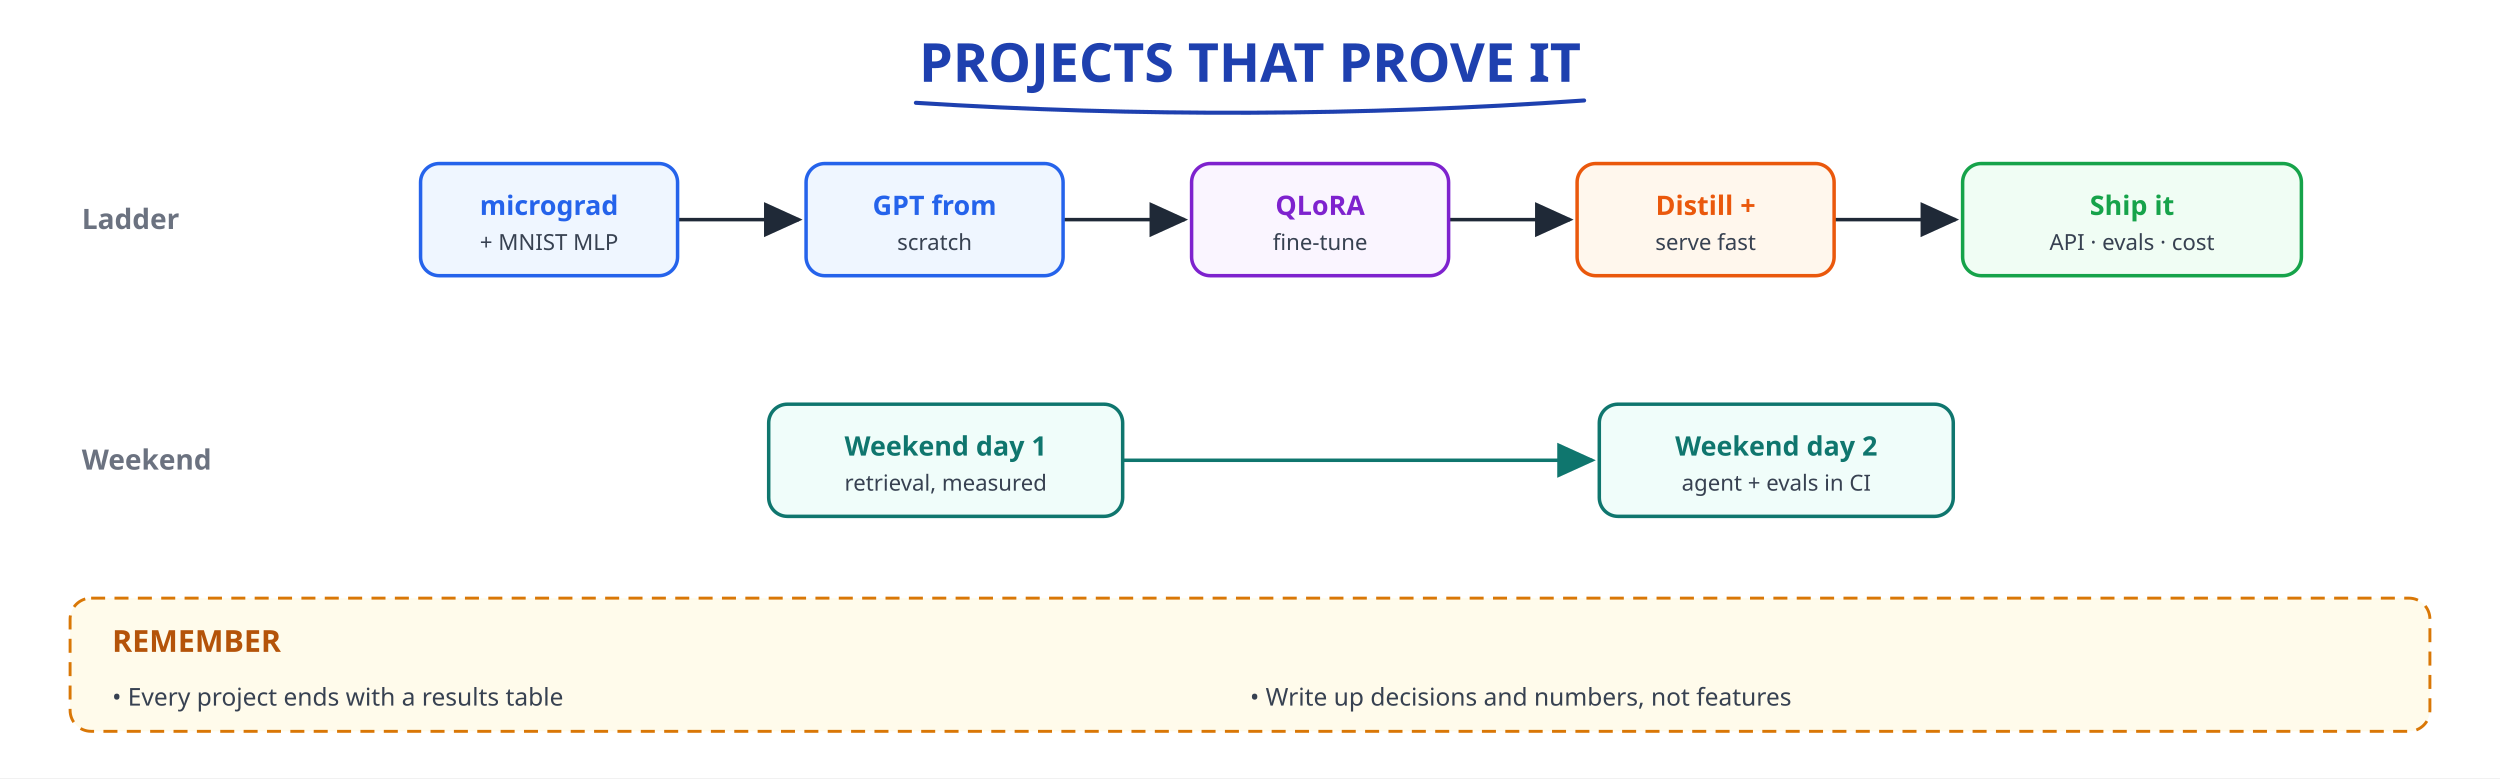
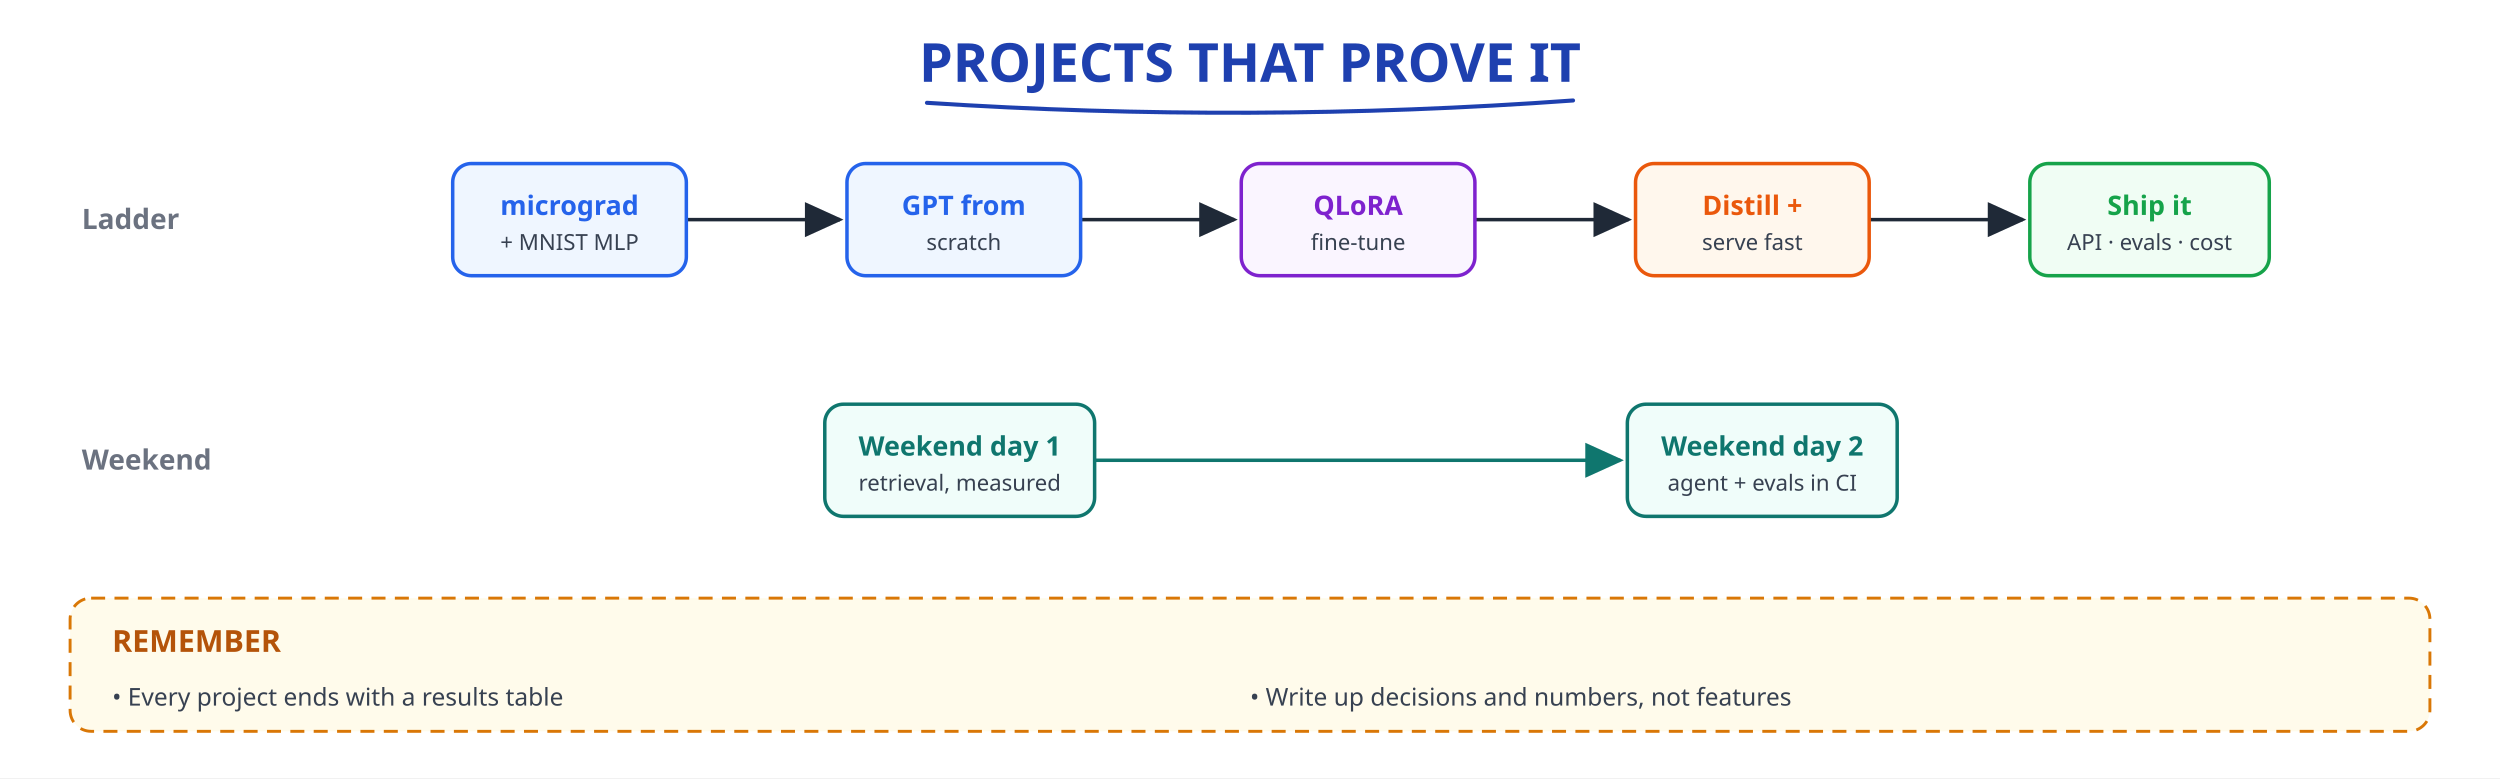
<svg xmlns="http://www.w3.org/2000/svg" width="2140" height="666" viewBox="0 0 2140 666">
  <defs>
    <marker id="ah-blue" markerWidth="12" markerHeight="10" refX="10" refY="5" orient="auto">
      <path d="M0,0 L11,5 L0,10 z" fill="#2563eb" />
    </marker>
    <marker id="ah-green" markerWidth="12" markerHeight="10" refX="10" refY="5" orient="auto">
      <path d="M0,0 L11,5 L0,10 z" fill="#16a34a" />
    </marker>
    <marker id="ah-orange" markerWidth="12" markerHeight="10" refX="10" refY="5" orient="auto">
      <path d="M0,0 L11,5 L0,10 z" fill="#ea580c" />
    </marker>
    <marker id="ah-purple" markerWidth="12" markerHeight="10" refX="10" refY="5" orient="auto">
      <path d="M0,0 L11,5 L0,10 z" fill="#7e22ce" />
    </marker>
    <marker id="ah-pink" markerWidth="12" markerHeight="10" refX="10" refY="5" orient="auto">
      <path d="M0,0 L11,5 L0,10 z" fill="#db2777" />
    </marker>
    <marker id="ah-red" markerWidth="12" markerHeight="10" refX="10" refY="5" orient="auto">
      <path d="M0,0 L11,5 L0,10 z" fill="#dc2626" />
    </marker>
    <marker id="ah-ink" markerWidth="12" markerHeight="10" refX="10" refY="5" orient="auto">
      <path d="M0,0 L11,5 L0,10 z" fill="#1f2937" />
    </marker>
    <marker id="ah-teal" markerWidth="12" markerHeight="10" refX="10" refY="5" orient="auto">
      <path d="M0,0 L11,5 L0,10 z" fill="#0f766e" />
    </marker>
  </defs>
  <rect width="2140" height="666" fill="#ffffff" />
  <text x="1070.0" y="70" font-family="Marker Felt" font-size="46" fill="#1e40af" text-anchor="middle" font-weight="bold">PROJECTS THAT PROVE IT</text>
-   <path d="M784.0,88 Q1070.0,106 1356.0,86" stroke="#1e40af" stroke-width="3.5" fill="none" stroke-linecap="round" />
+   <path d="M793.477,88 Q1070.0,106 1346.523,86" stroke="#1e40af" stroke-width="3.5" fill="none" stroke-linecap="round" />
  <text x="70" y="196.0" font-family="Marker Felt" font-size="24" fill="#6b7280" font-weight="bold">Ladder</text>
  <text x="70" y="402.0" font-family="Marker Felt" font-size="24" fill="#6b7280" font-weight="bold">Weekend</text>
-   <line x1="580.0" y1="188.0" x2="684.0" y2="188.0" stroke="#1f2937" stroke-width="3" marker-end="url(#ah-ink)" />
-   <line x1="910.0" y1="188.0" x2="1014.0" y2="188.0" stroke="#1f2937" stroke-width="3" marker-end="url(#ah-ink)" />
-   <line x1="1240.0" y1="188.0" x2="1344.0" y2="188.0" stroke="#1f2937" stroke-width="3" marker-end="url(#ah-ink)" />
-   <line x1="1570.0" y1="188.0" x2="1674.0" y2="188.0" stroke="#1f2937" stroke-width="3" marker-end="url(#ah-ink)" />
-   <line x1="961.0" y1="394.0" x2="1363.0" y2="394.0" stroke="#0f766e" stroke-width="3" marker-end="url(#ah-teal)" />
-   <rect x="360.0" y="140.0" width="220" height="96" rx="16" fill="#eff6ff" stroke="#2563eb" stroke-width="3" />
-   <text x="470.0" y="184.0" font-family="Chalkboard SE" font-size="23" fill="#2563eb" text-anchor="middle" font-weight="bold">micrograd</text>
-   <text x="470.0" y="214.0" font-family="Chalkboard SE" font-size="19" fill="#374151" text-anchor="middle">+ MNIST MLP</text>
-   <rect x="690.0" y="140.0" width="220" height="96" rx="16" fill="#eff6ff" stroke="#2563eb" stroke-width="3" />
-   <text x="800.0" y="184.0" font-family="Chalkboard SE" font-size="23" fill="#2563eb" text-anchor="middle" font-weight="bold">GPT from</text>
-   <text x="800.0" y="214.0" font-family="Chalkboard SE" font-size="19" fill="#374151" text-anchor="middle">scratch</text>
-   <rect x="1020.0" y="140.0" width="220" height="96" rx="16" fill="#faf5ff" stroke="#7e22ce" stroke-width="3" />
-   <text x="1130.0" y="184.0" font-family="Chalkboard SE" font-size="23" fill="#7e22ce" text-anchor="middle" font-weight="bold">QLoRA</text>
-   <text x="1130.0" y="214.0" font-family="Chalkboard SE" font-size="19" fill="#374151" text-anchor="middle">fine-tune</text>
-   <rect x="1350.0" y="140.0" width="220" height="96" rx="16" fill="#fff7ed" stroke="#ea580c" stroke-width="3" />
-   <text x="1460.0" y="184.0" font-family="Chalkboard SE" font-size="23" fill="#ea580c" text-anchor="middle" font-weight="bold">Distill +</text>
-   <text x="1460.0" y="214.0" font-family="Chalkboard SE" font-size="19" fill="#374151" text-anchor="middle">serve fast</text>
-   <rect x="1680.0" y="140.0" width="290" height="96" rx="16" fill="#f0fdf4" stroke="#16a34a" stroke-width="3" />
-   <text x="1825.0" y="184.0" font-family="Chalkboard SE" font-size="23" fill="#16a34a" text-anchor="middle" font-weight="bold">Ship it</text>
-   <text x="1825.0" y="214.0" font-family="Chalkboard SE" font-size="19" fill="#374151" text-anchor="middle">API · evals · cost</text>
-   <rect x="658.0" y="346.0" width="303" height="96" rx="16" fill="#f0fdfa" stroke="#0f766e" stroke-width="3" />
-   <text x="809.5" y="390.0" font-family="Chalkboard SE" font-size="23" fill="#0f766e" text-anchor="middle" font-weight="bold">Weekend day 1</text>
-   <text x="809.5" y="420.0" font-family="Chalkboard SE" font-size="19" fill="#374151" text-anchor="middle">retrieval, measured</text>
-   <rect x="1369.0" y="346.0" width="303" height="96" rx="16" fill="#f0fdfa" stroke="#0f766e" stroke-width="3" />
-   <text x="1520.5" y="390.0" font-family="Chalkboard SE" font-size="23" fill="#0f766e" text-anchor="middle" font-weight="bold">Weekend day 2</text>
-   <text x="1520.5" y="420.0" font-family="Chalkboard SE" font-size="19" fill="#374151" text-anchor="middle">agent + evals in CI</text>
+   <line x1="587.505" y1="188.0" x2="719.01" y2="188.0" stroke="#1f2937" stroke-width="3" marker-end="url(#ah-ink)" />
+   <line x1="925.01" y1="188.0" x2="1056.516" y2="188.0" stroke="#1f2937" stroke-width="3" marker-end="url(#ah-ink)" />
+   <line x1="1262.516" y1="188.0" x2="1394.021" y2="188.0" stroke="#1f2937" stroke-width="3" marker-end="url(#ah-ink)" />
+   <line x1="1600.021" y1="188.0" x2="1731.526" y2="188.0" stroke="#1f2937" stroke-width="3" marker-end="url(#ah-ink)" />
+   <line x1="936.995" y1="394.0" x2="1387.005" y2="394.0" stroke="#0f766e" stroke-width="3" marker-end="url(#ah-teal)" />
+   <rect x="387.505" y="140.0" width="200" height="96" rx="16" fill="#eff6ff" stroke="#2563eb" stroke-width="3" />
+   <text x="487.505" y="184.0" font-family="Chalkboard SE" font-size="23" fill="#2563eb" text-anchor="middle" font-weight="bold">micrograd</text>
+   <text x="487.505" y="214.0" font-family="Chalkboard SE" font-size="19" fill="#374151" text-anchor="middle">+ MNIST MLP</text>
+   <rect x="725.01" y="140.0" width="200" height="96" rx="16" fill="#eff6ff" stroke="#2563eb" stroke-width="3" />
+   <text x="825.01" y="184.0" font-family="Chalkboard SE" font-size="23" fill="#2563eb" text-anchor="middle" font-weight="bold">GPT from</text>
+   <text x="825.01" y="214.0" font-family="Chalkboard SE" font-size="19" fill="#374151" text-anchor="middle">scratch</text>
+   <rect x="1062.516" y="140.0" width="200" height="96" rx="16" fill="#faf5ff" stroke="#7e22ce" stroke-width="3" />
+   <text x="1162.516" y="184.0" font-family="Chalkboard SE" font-size="23" fill="#7e22ce" text-anchor="middle" font-weight="bold">QLoRA</text>
+   <text x="1162.516" y="214.0" font-family="Chalkboard SE" font-size="19" fill="#374151" text-anchor="middle">fine-tune</text>
+   <rect x="1400.021" y="140.0" width="200" height="96" rx="16" fill="#fff7ed" stroke="#ea580c" stroke-width="3" />
+   <text x="1500.021" y="184.0" font-family="Chalkboard SE" font-size="23" fill="#ea580c" text-anchor="middle" font-weight="bold">Distill +</text>
+   <text x="1500.021" y="214.0" font-family="Chalkboard SE" font-size="19" fill="#374151" text-anchor="middle">serve fast</text>
+   <rect x="1737.526" y="140.0" width="204.969" height="96" rx="16" fill="#f0fdf4" stroke="#16a34a" stroke-width="3" />
+   <text x="1840.01" y="184.0" font-family="Chalkboard SE" font-size="23" fill="#16a34a" text-anchor="middle" font-weight="bold">Ship it</text>
+   <text x="1840.01" y="214.0" font-family="Chalkboard SE" font-size="19" fill="#374151" text-anchor="middle">API · evals · cost</text>
+   <rect x="706.01" y="346.0" width="230.984" height="96" rx="16" fill="#f0fdfa" stroke="#0f766e" stroke-width="3" />
+   <text x="821.503" y="390.0" font-family="Chalkboard SE" font-size="23" fill="#0f766e" text-anchor="middle" font-weight="bold">Weekend day 1</text>
+   <text x="821.503" y="420.0" font-family="Chalkboard SE" font-size="19" fill="#374151" text-anchor="middle">retrieval, measured</text>
+   <rect x="1393.005" y="346.0" width="230.984" height="96" rx="16" fill="#f0fdfa" stroke="#0f766e" stroke-width="3" />
+   <text x="1508.497" y="390.0" font-family="Chalkboard SE" font-size="23" fill="#0f766e" text-anchor="middle" font-weight="bold">Weekend day 2</text>
+   <text x="1508.497" y="420.0" font-family="Chalkboard SE" font-size="19" fill="#374151" text-anchor="middle">agent + evals in CI</text>
  <rect x="60" y="512" width="2020" height="114" rx="18" fill="#fffbeb" stroke="#d97706" stroke-width="2.5" stroke-dasharray="12 8" />
  <text x="96" y="558" font-family="Marker Felt" font-size="26" fill="#b45309" font-weight="bold">REMEMBER</text>
  <text x="96.0" y="604" font-family="Chalkboard SE" font-size="21" fill="#374151">• Every project ends with a results table</text>
  <text x="1070.0" y="604" font-family="Chalkboard SE" font-size="21" fill="#374151">• Write up decisions and numbers, not features</text>
</svg>
